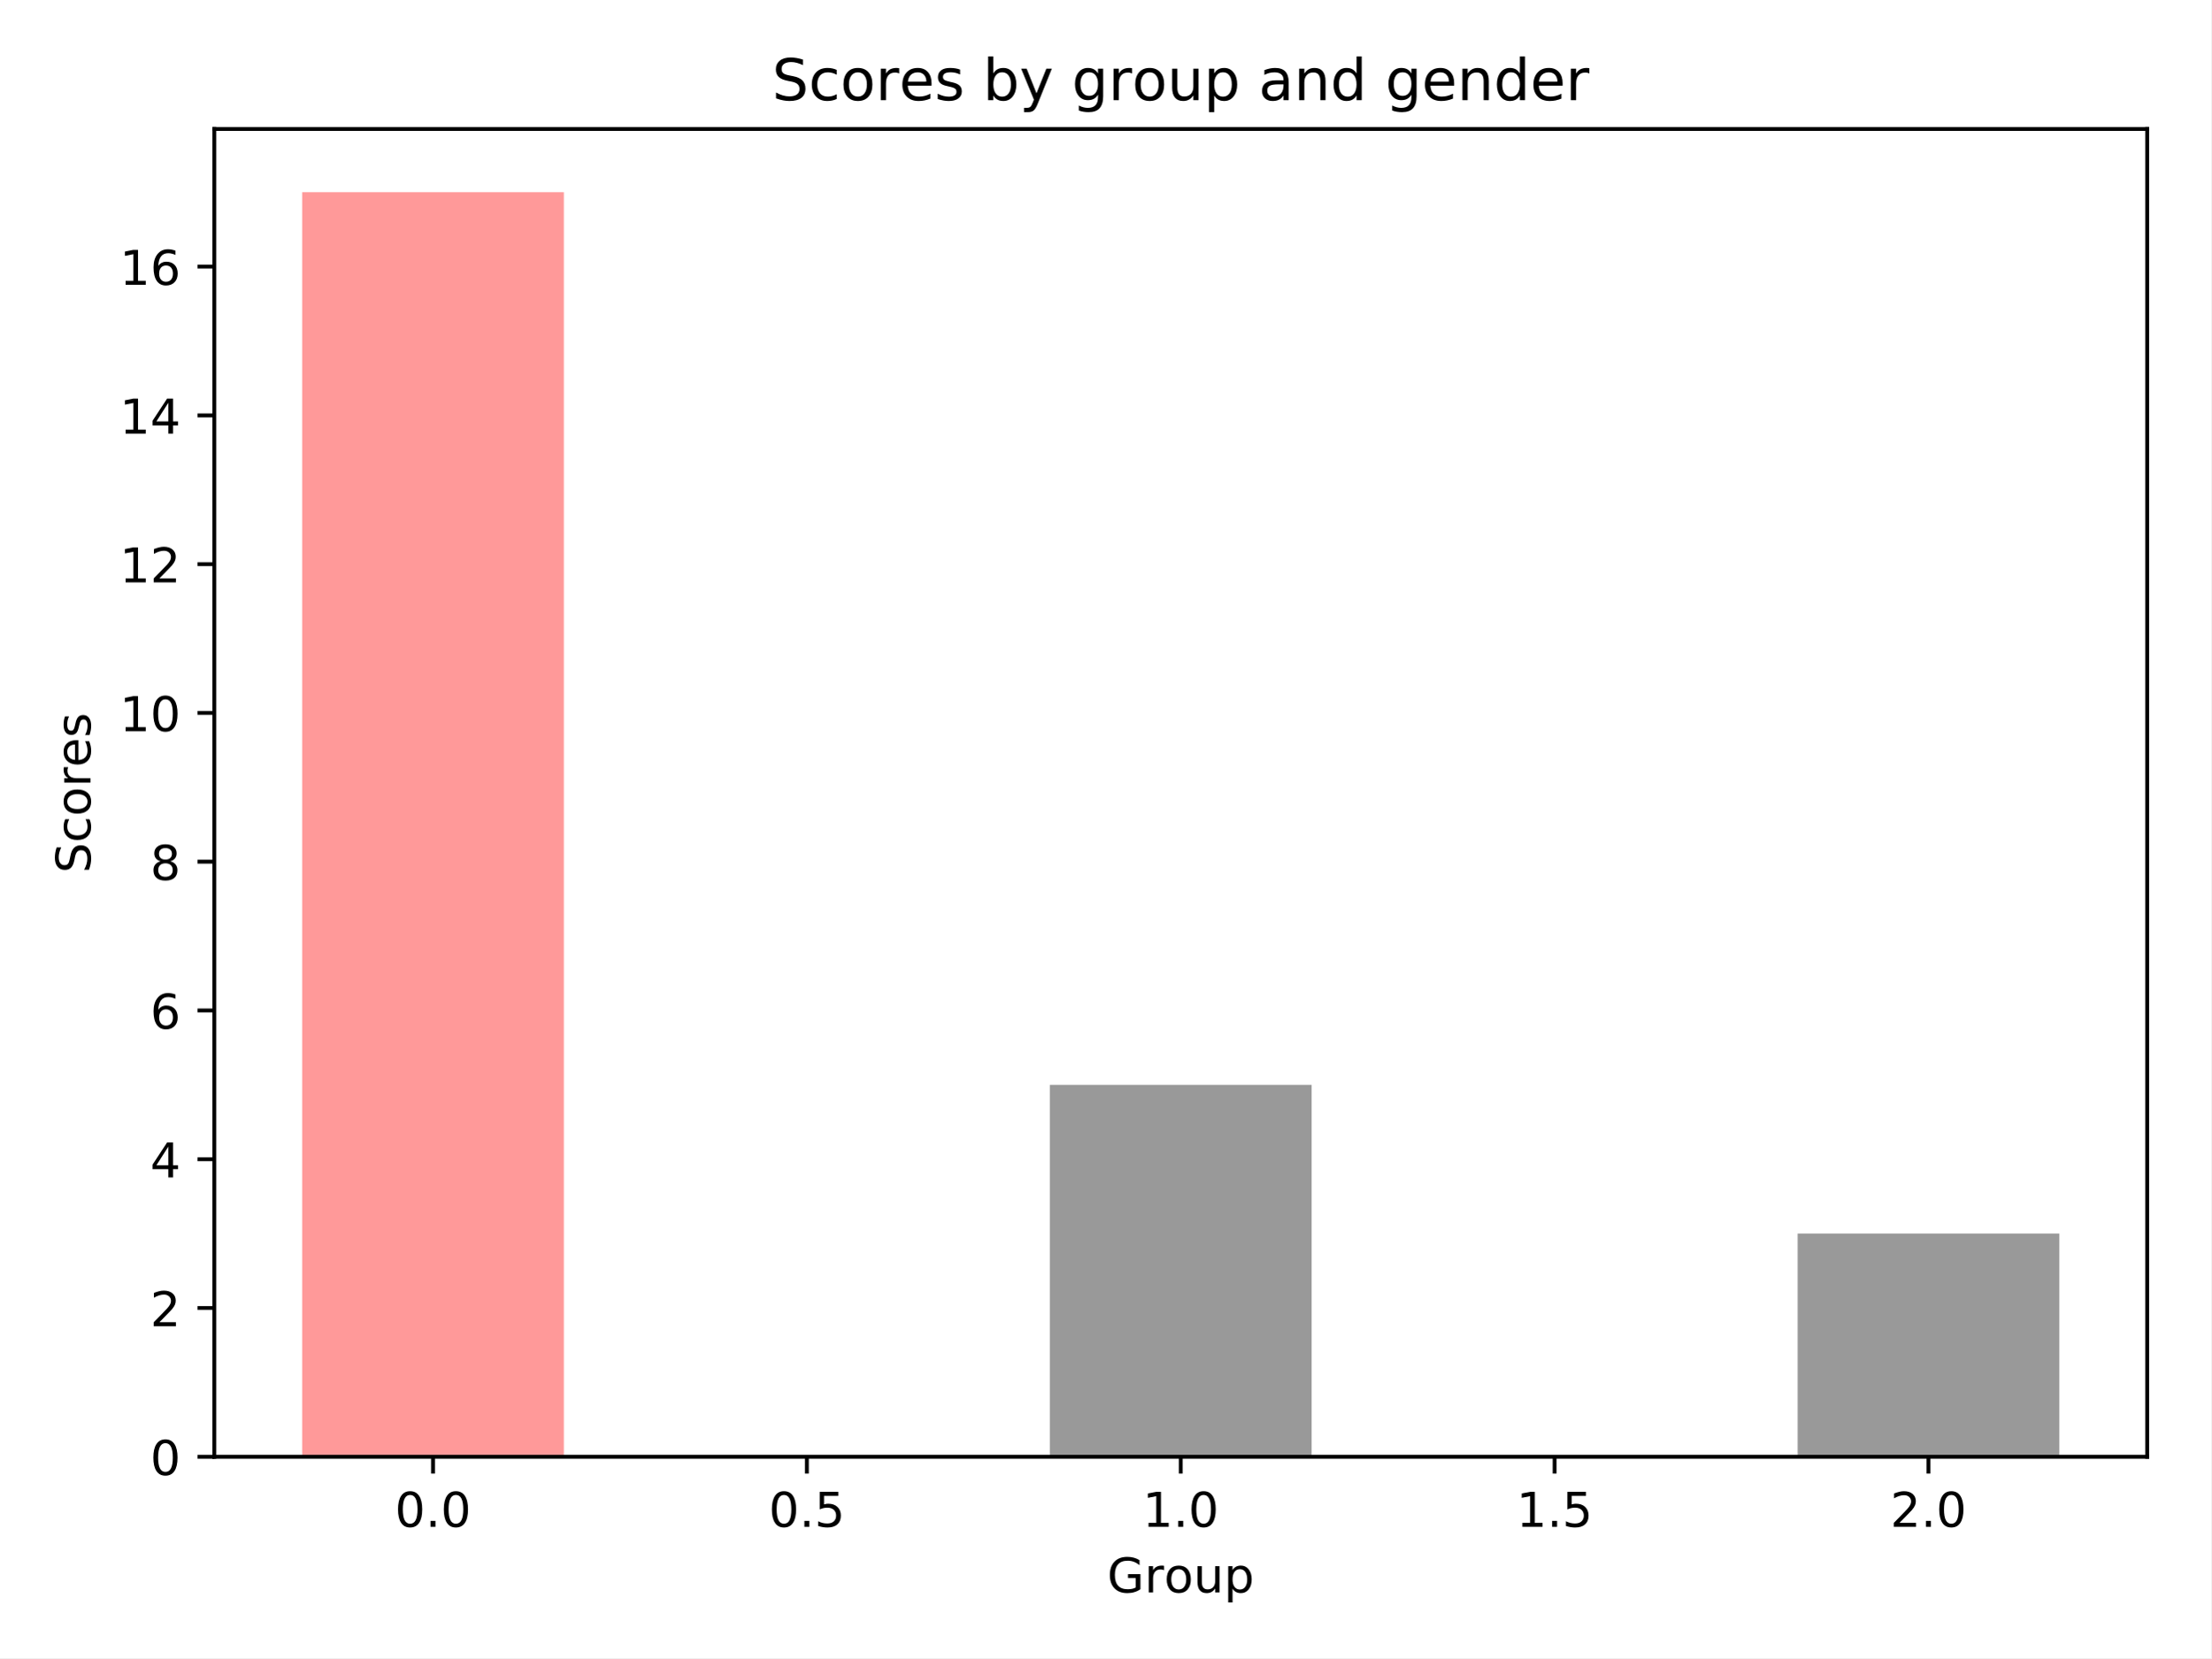
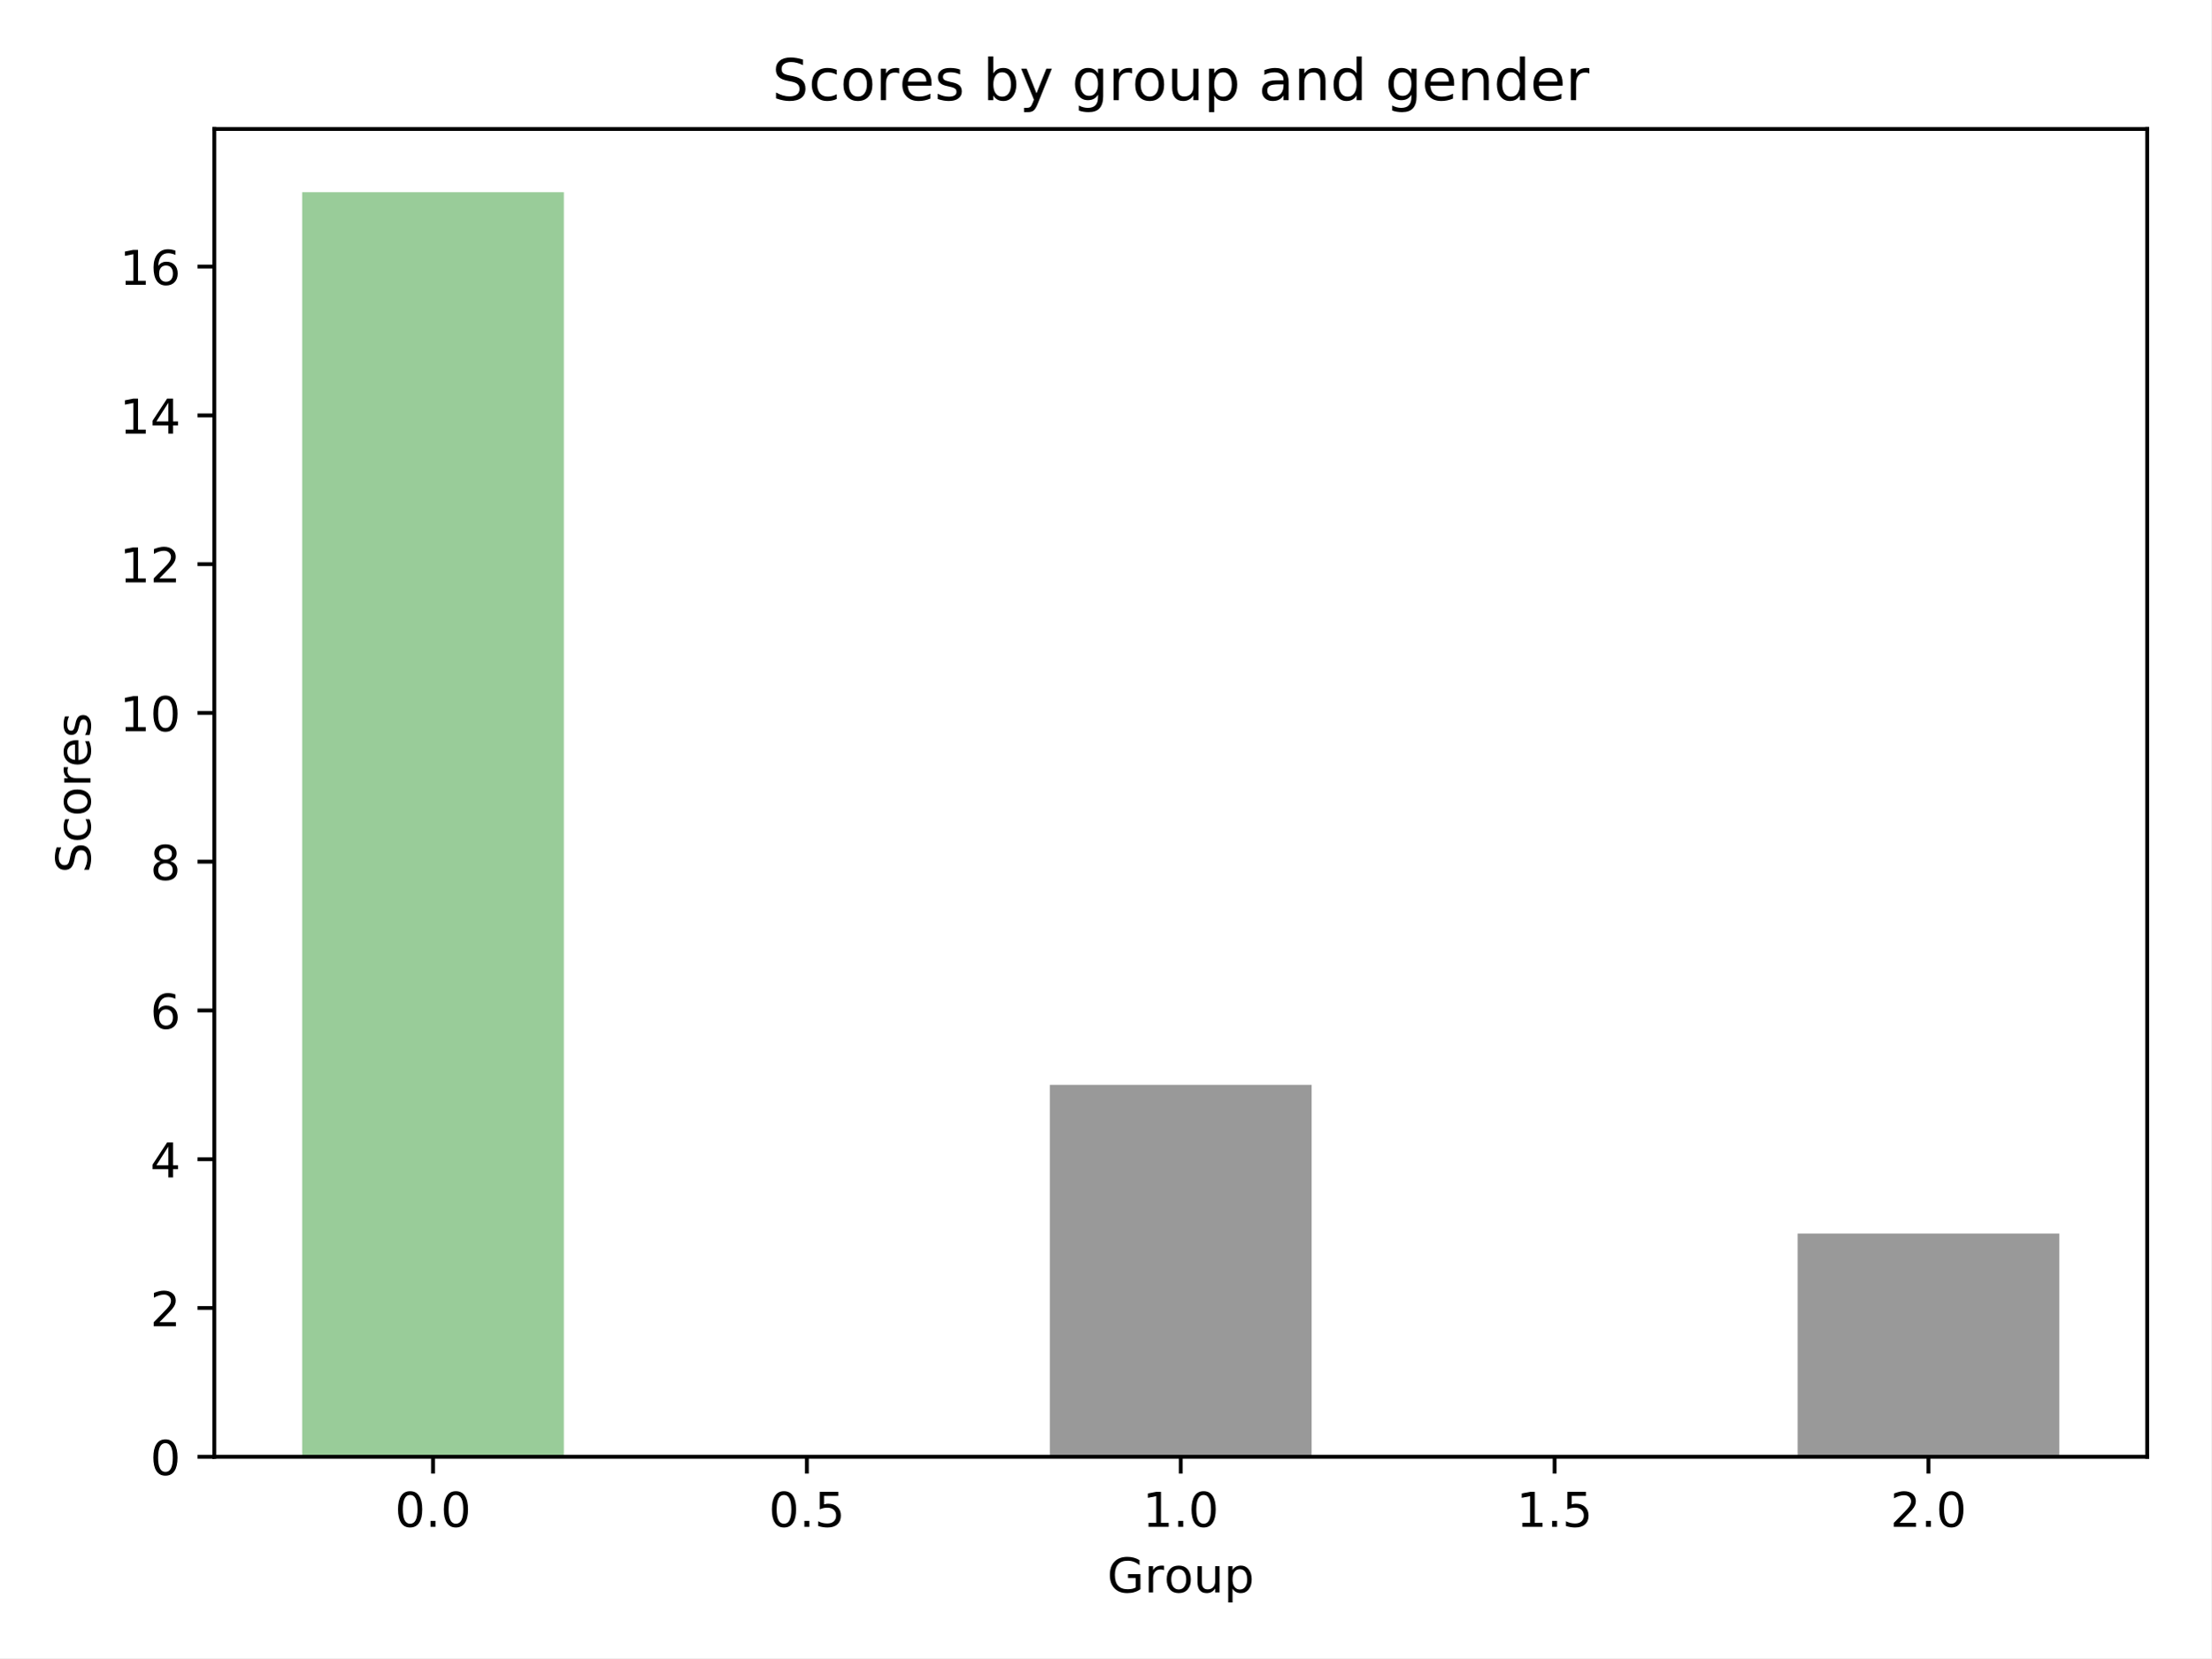
<svg xmlns="http://www.w3.org/2000/svg" xmlns:xlink="http://www.w3.org/1999/xlink" height="345.6pt" version="1.1" viewBox="0 0 460.8 345.6" width="460.8pt">
  <defs>
    <style type="text/css">
*{stroke-linecap:butt;stroke-linejoin:round;}
  </style>
  </defs>
  <g id="figure_1">
    <g id="patch_1">
      <path d="M 0 345.6  L 460.8 345.6  L 460.8 0  L 0 0  z " style="fill:#ffffff;" />
    </g>
    <g id="axes_1">
      <g id="patch_2">
        <path d="M 44.66 303.64  L 447.48 303.64  L 447.48 26.88  L 44.66 26.88  z " style="fill:#ffffff;" />
      </g>
      <g id="patch_3">
-         <path clip-path="url(#p0cc966305a)" d="M 62.97 303.64  L 117.51 303.64  L 117.51 40.059  L 62.97 40.059  z " style="fill:#ff0000;opacity:0.4;" />
+         <path clip-path="url(#p5af113d0d6)" d="M 62.97 303.64  L 117.51 303.64  L 117.51 40.059  L 62.97 40.059  z " style="fill:#008000;opacity:0.4;" />
      </g>
      <g id="patch_4">
-         <path clip-path="url(#p0cc966305a)" d="M 218.8 303.64  L 273.34 303.64  L 273.34 226.116  L 218.8 226.116  z " style="opacity:0.4;" />
+         <path clip-path="url(#p5af113d0d6)" d="M 218.8 303.64  L 273.34 303.64  L 273.34 226.116  L 218.8 226.116  z " style="opacity:0.4;" />
      </g>
      <g id="patch_5">
-         <path clip-path="url(#p0cc966305a)" d="M 374.63 303.64  L 429.17 303.64  L 429.17 257.126  L 374.63 257.126  z " style="opacity:0.4;" />
+         <path clip-path="url(#p5af113d0d6)" d="M 374.63 303.64  L 429.17 303.64  L 429.17 257.126  L 374.63 257.126  z " style="opacity:0.4;" />
      </g>
      <g id="matplotlib.axis_1">
        <g id="xtick_1">
          <g id="line2d_1">
            <defs>
-               <path d="M 0 0  L 0 3.5  " id="m4210f40eb7" style="stroke:#000000;stroke-width:0.8;" />
-             </defs>
-             <g>
-               <use style="stroke:#000000;stroke-width:0.8;" x="90.24" xlink:href="#m4210f40eb7" y="303.64" />
+               <path d="M 0 0  L 0 3.5  " id="m5d2feb2e71" style="stroke:#000000;stroke-width:0.8;" />
+             </defs>
+             <g>
+               <use style="stroke:#000000;stroke-width:0.8;" x="90.24" xlink:href="#m5d2feb2e71" y="303.64" />
            </g>
          </g>
          <g id="text_1">
            <defs>
              <path d="M 31.781 66.406  Q 24.172 66.406 20.328 58.906  Q 16.5 51.422 16.5 36.375  Q 16.5 21.391 20.328 13.891  Q 24.172 6.391 31.781 6.391  Q 39.453 6.391 43.281 13.891  Q 47.125 21.391 47.125 36.375  Q 47.125 51.422 43.281 58.906  Q 39.453 66.406 31.781 66.406  z M 31.781 74.219  Q 44.047 74.219 50.516 64.516  Q 56.984 54.828 56.984 36.375  Q 56.984 17.969 50.516 8.266  Q 44.047 -1.422 31.781 -1.422  Q 19.531 -1.422 13.062 8.266  Q 6.594 17.969 6.594 36.375  Q 6.594 54.828 13.062 64.516  Q 19.531 74.219 31.781 74.219  z " id="DejaVuSans-48" />
              <path d="M 10.688 12.406  L 21 12.406  L 21 0  L 10.688 0  z " id="DejaVuSans-46" />
            </defs>
            <g transform="translate(82.28865 318.2384)scale(0.1 -0.1)">
              <use xlink:href="#DejaVuSans-48" />
              <use x="63.623" xlink:href="#DejaVuSans-46" />
              <use x="95.41" xlink:href="#DejaVuSans-48" />
            </g>
          </g>
        </g>
        <g id="xtick_2">
          <g id="line2d_2">
            <g>
-               <use style="stroke:#000000;stroke-width:0.8;" x="168.155" xlink:href="#m4210f40eb7" y="303.64" />
+               <use style="stroke:#000000;stroke-width:0.8;" x="168.155" xlink:href="#m5d2feb2e71" y="303.64" />
            </g>
          </g>
          <g id="text_2">
            <defs>
              <path d="M 10.797 72.906  L 49.516 72.906  L 49.516 64.594  L 19.828 64.594  L 19.828 46.734  Q 21.969 47.469 24.109 47.828  Q 26.266 48.188 28.422 48.188  Q 40.625 48.188 47.75 41.5  Q 54.891 34.812 54.891 23.391  Q 54.891 11.625 47.562 5.094  Q 40.234 -1.422 26.906 -1.422  Q 22.312 -1.422 17.547 -0.641  Q 12.797 0.141 7.719 1.703  L 7.719 11.625  Q 12.109 9.234 16.797 8.062  Q 21.484 6.891 26.703 6.891  Q 35.156 6.891 40.078 11.328  Q 45.016 15.766 45.016 23.391  Q 45.016 31 40.078 35.438  Q 35.156 39.891 26.703 39.891  Q 22.75 39.891 18.812 39.016  Q 14.891 38.141 10.797 36.281  z " id="DejaVuSans-53" />
            </defs>
            <g transform="translate(160.2035 318.2384)scale(0.1 -0.1)">
              <use xlink:href="#DejaVuSans-48" />
              <use x="63.623" xlink:href="#DejaVuSans-46" />
              <use x="95.41" xlink:href="#DejaVuSans-53" />
            </g>
          </g>
        </g>
        <g id="xtick_3">
          <g id="line2d_3">
            <g>
-               <use style="stroke:#000000;stroke-width:0.8;" x="246.07" xlink:href="#m4210f40eb7" y="303.64" />
+               <use style="stroke:#000000;stroke-width:0.8;" x="246.07" xlink:href="#m5d2feb2e71" y="303.64" />
            </g>
          </g>
          <g id="text_3">
            <defs>
              <path d="M 12.406 8.297  L 28.516 8.297  L 28.516 63.922  L 10.984 60.406  L 10.984 69.391  L 28.422 72.906  L 38.281 72.906  L 38.281 8.297  L 54.391 8.297  L 54.391 0  L 12.406 0  z " id="DejaVuSans-49" />
            </defs>
            <g transform="translate(238.1184 318.2384)scale(0.1 -0.1)">
              <use xlink:href="#DejaVuSans-49" />
              <use x="63.623" xlink:href="#DejaVuSans-46" />
              <use x="95.41" xlink:href="#DejaVuSans-48" />
            </g>
          </g>
        </g>
        <g id="xtick_4">
          <g id="line2d_4">
            <g>
-               <use style="stroke:#000000;stroke-width:0.8;" x="323.985" xlink:href="#m4210f40eb7" y="303.64" />
+               <use style="stroke:#000000;stroke-width:0.8;" x="323.985" xlink:href="#m5d2feb2e71" y="303.64" />
            </g>
          </g>
          <g id="text_4">
            <g transform="translate(316.0333 318.2384)scale(0.1 -0.1)">
              <use xlink:href="#DejaVuSans-49" />
              <use x="63.623" xlink:href="#DejaVuSans-46" />
              <use x="95.41" xlink:href="#DejaVuSans-53" />
            </g>
          </g>
        </g>
        <g id="xtick_5">
          <g id="line2d_5">
            <g>
-               <use style="stroke:#000000;stroke-width:0.8;" x="401.9" xlink:href="#m4210f40eb7" y="303.64" />
+               <use style="stroke:#000000;stroke-width:0.8;" x="401.9" xlink:href="#m5d2feb2e71" y="303.64" />
            </g>
          </g>
          <g id="text_5">
            <defs>
              <path d="M 19.188 8.297  L 53.609 8.297  L 53.609 0  L 7.328 0  L 7.328 8.297  Q 12.938 14.109 22.625 23.891  Q 32.328 33.688 34.812 36.531  Q 39.547 41.844 41.422 45.531  Q 43.312 49.219 43.312 52.781  Q 43.312 58.594 39.234 62.25  Q 35.156 65.922 28.609 65.922  Q 23.969 65.922 18.812 64.312  Q 13.672 62.703 7.812 59.422  L 7.812 69.391  Q 13.766 71.781 18.938 73  Q 24.125 74.219 28.422 74.219  Q 39.75 74.219 46.484 68.547  Q 53.219 62.891 53.219 53.422  Q 53.219 48.922 51.531 44.891  Q 49.859 40.875 45.406 35.406  Q 44.188 33.984 37.641 27.219  Q 31.109 20.453 19.188 8.297  z " id="DejaVuSans-50" />
            </defs>
            <g transform="translate(393.9482 318.2384)scale(0.1 -0.1)">
              <use xlink:href="#DejaVuSans-50" />
              <use x="63.623" xlink:href="#DejaVuSans-46" />
              <use x="95.41" xlink:href="#DejaVuSans-48" />
            </g>
          </g>
        </g>
        <g id="text_6">
          <defs>
            <path d="M 59.516 10.406  L 59.516 29.984  L 43.406 29.984  L 43.406 38.094  L 69.281 38.094  L 69.281 6.781  Q 63.578 2.734 56.688 0.656  Q 49.812 -1.422 42 -1.422  Q 24.906 -1.422 15.25 8.562  Q 5.609 18.562 5.609 36.375  Q 5.609 54.25 15.25 64.234  Q 24.906 74.219 42 74.219  Q 49.125 74.219 55.547 72.453  Q 61.969 70.703 67.391 67.281  L 67.391 56.781  Q 61.922 61.422 55.766 63.766  Q 49.609 66.109 42.828 66.109  Q 29.438 66.109 22.719 58.641  Q 16.016 51.172 16.016 36.375  Q 16.016 21.625 22.719 14.156  Q 29.438 6.688 42.828 6.688  Q 48.047 6.688 52.141 7.594  Q 56.25 8.5 59.516 10.406  z " id="DejaVuSans-71" />
            <path d="M 41.109 46.297  Q 39.594 47.172 37.812 47.578  Q 36.031 48 33.891 48  Q 26.266 48 22.188 43.047  Q 18.109 38.094 18.109 28.812  L 18.109 0  L 9.078 0  L 9.078 54.688  L 18.109 54.688  L 18.109 46.188  Q 20.953 51.172 25.484 53.578  Q 30.031 56 36.531 56  Q 37.453 56 38.578 55.875  Q 39.703 55.766 41.062 55.516  z " id="DejaVuSans-114" />
            <path d="M 30.609 48.391  Q 23.391 48.391 19.188 42.75  Q 14.984 37.109 14.984 27.297  Q 14.984 17.484 19.156 11.844  Q 23.344 6.203 30.609 6.203  Q 37.797 6.203 41.984 11.859  Q 46.188 17.531 46.188 27.297  Q 46.188 37.016 41.984 42.703  Q 37.797 48.391 30.609 48.391  z M 30.609 56  Q 42.328 56 49.016 48.375  Q 55.719 40.766 55.719 27.297  Q 55.719 13.875 49.016 6.219  Q 42.328 -1.422 30.609 -1.422  Q 18.844 -1.422 12.172 6.219  Q 5.516 13.875 5.516 27.297  Q 5.516 40.766 12.172 48.375  Q 18.844 56 30.609 56  z " id="DejaVuSans-111" />
            <path d="M 8.5 21.578  L 8.5 54.688  L 17.484 54.688  L 17.484 21.922  Q 17.484 14.156 20.5 10.266  Q 23.531 6.391 29.594 6.391  Q 36.859 6.391 41.078 11.031  Q 45.312 15.672 45.312 23.688  L 45.312 54.688  L 54.297 54.688  L 54.297 0  L 45.312 0  L 45.312 8.406  Q 42.047 3.422 37.719 1  Q 33.406 -1.422 27.688 -1.422  Q 18.266 -1.422 13.375 4.438  Q 8.5 10.297 8.5 21.578  z M 31.109 56  z " id="DejaVuSans-117" />
            <path d="M 18.109 8.203  L 18.109 -20.797  L 9.078 -20.797  L 9.078 54.688  L 18.109 54.688  L 18.109 46.391  Q 20.953 51.266 25.266 53.625  Q 29.594 56 35.594 56  Q 45.562 56 51.781 48.094  Q 58.016 40.188 58.016 27.297  Q 58.016 14.406 51.781 6.484  Q 45.562 -1.422 35.594 -1.422  Q 29.594 -1.422 25.266 0.953  Q 20.953 3.328 18.109 8.203  z M 48.688 27.297  Q 48.688 37.203 44.609 42.844  Q 40.531 48.484 33.406 48.484  Q 26.266 48.484 22.188 42.844  Q 18.109 37.203 18.109 27.297  Q 18.109 17.391 22.188 11.75  Q 26.266 6.109 33.406 6.109  Q 40.531 6.109 44.609 11.75  Q 48.688 17.391 48.688 27.297  z " id="DejaVuSans-112" />
          </defs>
          <g transform="translate(230.7395 331.9166)scale(0.1 -0.1)">
            <use xlink:href="#DejaVuSans-71" />
            <use x="77.49" xlink:href="#DejaVuSans-114" />
            <use x="118.572" xlink:href="#DejaVuSans-111" />
            <use x="179.754" xlink:href="#DejaVuSans-117" />
            <use x="243.133" xlink:href="#DejaVuSans-112" />
          </g>
        </g>
      </g>
      <g id="matplotlib.axis_2">
        <g id="ytick_1">
          <g id="line2d_6">
            <defs>
-               <path d="M 0 0  L -3.5 0  " id="m20a7807261" style="stroke:#000000;stroke-width:0.8;" />
-             </defs>
-             <g>
-               <use style="stroke:#000000;stroke-width:0.8;" x="44.66" xlink:href="#m20a7807261" y="303.64" />
+               <path d="M 0 0  L -3.5 0  " id="me850fb1d8a" style="stroke:#000000;stroke-width:0.8;" />
+             </defs>
+             <g>
+               <use style="stroke:#000000;stroke-width:0.8;" x="44.66" xlink:href="#me850fb1d8a" y="303.64" />
            </g>
          </g>
          <g id="text_7">
            <g transform="translate(31.2975 307.4392)scale(0.1 -0.1)">
              <use xlink:href="#DejaVuSans-48" />
            </g>
          </g>
        </g>
        <g id="ytick_2">
          <g id="line2d_7">
            <g>
-               <use style="stroke:#000000;stroke-width:0.8;" x="44.66" xlink:href="#m20a7807261" y="272.63" />
+               <use style="stroke:#000000;stroke-width:0.8;" x="44.66" xlink:href="#me850fb1d8a" y="272.63" />
            </g>
          </g>
          <g id="text_8">
            <g transform="translate(31.2975 276.4297)scale(0.1 -0.1)">
              <use xlink:href="#DejaVuSans-50" />
            </g>
          </g>
        </g>
        <g id="ytick_3">
          <g id="line2d_8">
            <g>
-               <use style="stroke:#000000;stroke-width:0.8;" x="44.66" xlink:href="#m20a7807261" y="241.621" />
+               <use style="stroke:#000000;stroke-width:0.8;" x="44.66" xlink:href="#me850fb1d8a" y="241.621" />
            </g>
          </g>
          <g id="text_9">
            <defs>
              <path d="M 37.797 64.312  L 12.891 25.391  L 37.797 25.391  z M 35.203 72.906  L 47.609 72.906  L 47.609 25.391  L 58.016 25.391  L 58.016 17.188  L 47.609 17.188  L 47.609 0  L 37.797 0  L 37.797 17.188  L 4.891 17.188  L 4.891 26.703  z " id="DejaVuSans-52" />
            </defs>
            <g transform="translate(31.2975 245.4202)scale(0.1 -0.1)">
              <use xlink:href="#DejaVuSans-52" />
            </g>
          </g>
        </g>
        <g id="ytick_4">
          <g id="line2d_9">
            <g>
-               <use style="stroke:#000000;stroke-width:0.8;" x="44.66" xlink:href="#m20a7807261" y="210.611" />
+               <use style="stroke:#000000;stroke-width:0.8;" x="44.66" xlink:href="#me850fb1d8a" y="210.611" />
            </g>
          </g>
          <g id="text_10">
            <defs>
              <path d="M 33.016 40.375  Q 26.375 40.375 22.484 35.828  Q 18.609 31.297 18.609 23.391  Q 18.609 15.531 22.484 10.953  Q 26.375 6.391 33.016 6.391  Q 39.656 6.391 43.531 10.953  Q 47.406 15.531 47.406 23.391  Q 47.406 31.297 43.531 35.828  Q 39.656 40.375 33.016 40.375  z M 52.594 71.297  L 52.594 62.312  Q 48.875 64.062 45.094 64.984  Q 41.312 65.922 37.594 65.922  Q 27.828 65.922 22.672 59.328  Q 17.531 52.734 16.797 39.406  Q 19.672 43.656 24.016 45.922  Q 28.375 48.188 33.594 48.188  Q 44.578 48.188 50.953 41.516  Q 57.328 34.859 57.328 23.391  Q 57.328 12.156 50.688 5.359  Q 44.047 -1.422 33.016 -1.422  Q 20.359 -1.422 13.672 8.266  Q 6.984 17.969 6.984 36.375  Q 6.984 53.656 15.188 63.938  Q 23.391 74.219 37.203 74.219  Q 40.922 74.219 44.703 73.484  Q 48.484 72.75 52.594 71.297  z " id="DejaVuSans-54" />
            </defs>
            <g transform="translate(31.2975 214.4106)scale(0.1 -0.1)">
              <use xlink:href="#DejaVuSans-54" />
            </g>
          </g>
        </g>
        <g id="ytick_5">
          <g id="line2d_10">
            <g>
-               <use style="stroke:#000000;stroke-width:0.8;" x="44.66" xlink:href="#m20a7807261" y="179.602" />
+               <use style="stroke:#000000;stroke-width:0.8;" x="44.66" xlink:href="#me850fb1d8a" y="179.602" />
            </g>
          </g>
          <g id="text_11">
            <defs>
              <path d="M 31.781 34.625  Q 24.75 34.625 20.719 30.859  Q 16.703 27.094 16.703 20.516  Q 16.703 13.922 20.719 10.156  Q 24.75 6.391 31.781 6.391  Q 38.812 6.391 42.859 10.172  Q 46.922 13.969 46.922 20.516  Q 46.922 27.094 42.891 30.859  Q 38.875 34.625 31.781 34.625  z M 21.922 38.812  Q 15.578 40.375 12.031 44.719  Q 8.5 49.078 8.5 55.328  Q 8.5 64.062 14.719 69.141  Q 20.953 74.219 31.781 74.219  Q 42.672 74.219 48.875 69.141  Q 55.078 64.062 55.078 55.328  Q 55.078 49.078 51.531 44.719  Q 48 40.375 41.703 38.812  Q 48.828 37.156 52.797 32.312  Q 56.781 27.484 56.781 20.516  Q 56.781 9.906 50.312 4.234  Q 43.844 -1.422 31.781 -1.422  Q 19.734 -1.422 13.25 4.234  Q 6.781 9.906 6.781 20.516  Q 6.781 27.484 10.781 32.312  Q 14.797 37.156 21.922 38.812  z M 18.312 54.391  Q 18.312 48.734 21.844 45.562  Q 25.391 42.391 31.781 42.391  Q 38.141 42.391 41.719 45.562  Q 45.312 48.734 45.312 54.391  Q 45.312 60.062 41.719 63.234  Q 38.141 66.406 31.781 66.406  Q 25.391 66.406 21.844 63.234  Q 18.312 60.062 18.312 54.391  z " id="DejaVuSans-56" />
            </defs>
            <g transform="translate(31.2975 183.4011)scale(0.1 -0.1)">
              <use xlink:href="#DejaVuSans-56" />
            </g>
          </g>
        </g>
        <g id="ytick_6">
          <g id="line2d_11">
            <g>
-               <use style="stroke:#000000;stroke-width:0.8;" x="44.66" xlink:href="#m20a7807261" y="148.592" />
+               <use style="stroke:#000000;stroke-width:0.8;" x="44.66" xlink:href="#me850fb1d8a" y="148.592" />
            </g>
          </g>
          <g id="text_12">
            <g transform="translate(24.935 152.3916)scale(0.1 -0.1)">
              <use xlink:href="#DejaVuSans-49" />
              <use x="63.623" xlink:href="#DejaVuSans-48" />
            </g>
          </g>
        </g>
        <g id="ytick_7">
          <g id="line2d_12">
            <g>
-               <use style="stroke:#000000;stroke-width:0.8;" x="44.66" xlink:href="#m20a7807261" y="117.583" />
+               <use style="stroke:#000000;stroke-width:0.8;" x="44.66" xlink:href="#me850fb1d8a" y="117.583" />
            </g>
          </g>
          <g id="text_13">
            <g transform="translate(24.935 121.3821)scale(0.1 -0.1)">
              <use xlink:href="#DejaVuSans-49" />
              <use x="63.623" xlink:href="#DejaVuSans-50" />
            </g>
          </g>
        </g>
        <g id="ytick_8">
          <g id="line2d_13">
            <g>
-               <use style="stroke:#000000;stroke-width:0.8;" x="44.66" xlink:href="#m20a7807261" y="86.573" />
+               <use style="stroke:#000000;stroke-width:0.8;" x="44.66" xlink:href="#me850fb1d8a" y="86.573" />
            </g>
          </g>
          <g id="text_14">
            <g transform="translate(24.935 90.37255)scale(0.1 -0.1)">
              <use xlink:href="#DejaVuSans-49" />
              <use x="63.623" xlink:href="#DejaVuSans-52" />
            </g>
          </g>
        </g>
        <g id="ytick_9">
          <g id="line2d_14">
            <g>
-               <use style="stroke:#000000;stroke-width:0.8;" x="44.66" xlink:href="#m20a7807261" y="55.564" />
+               <use style="stroke:#000000;stroke-width:0.8;" x="44.66" xlink:href="#me850fb1d8a" y="55.564" />
            </g>
          </g>
          <g id="text_15">
            <g transform="translate(24.935 59.36303)scale(0.1 -0.1)">
              <use xlink:href="#DejaVuSans-49" />
              <use x="63.623" xlink:href="#DejaVuSans-54" />
            </g>
          </g>
        </g>
        <g id="text_16">
          <defs>
            <path d="M 53.516 70.516  L 53.516 60.891  Q 47.906 63.578 42.922 64.891  Q 37.938 66.219 33.297 66.219  Q 25.25 66.219 20.875 63.094  Q 16.5 59.969 16.5 54.203  Q 16.5 49.359 19.406 46.891  Q 22.312 44.438 30.422 42.922  L 36.375 41.703  Q 47.406 39.594 52.656 34.297  Q 57.906 29 57.906 20.125  Q 57.906 9.516 50.797 4.047  Q 43.703 -1.422 29.984 -1.422  Q 24.812 -1.422 18.969 -0.25  Q 13.141 0.922 6.891 3.219  L 6.891 13.375  Q 12.891 10.016 18.656 8.297  Q 24.422 6.594 29.984 6.594  Q 38.422 6.594 43.016 9.906  Q 47.609 13.234 47.609 19.391  Q 47.609 24.75 44.312 27.781  Q 41.016 30.812 33.5 32.328  L 27.484 33.5  Q 16.453 35.688 11.516 40.375  Q 6.594 45.062 6.594 53.422  Q 6.594 63.094 13.406 68.656  Q 20.219 74.219 32.172 74.219  Q 37.312 74.219 42.625 73.281  Q 47.953 72.359 53.516 70.516  z " id="DejaVuSans-83" />
            <path d="M 48.781 52.594  L 48.781 44.188  Q 44.969 46.297 41.141 47.344  Q 37.312 48.391 33.406 48.391  Q 24.656 48.391 19.812 42.844  Q 14.984 37.312 14.984 27.297  Q 14.984 17.281 19.812 11.734  Q 24.656 6.203 33.406 6.203  Q 37.312 6.203 41.141 7.25  Q 44.969 8.297 48.781 10.406  L 48.781 2.094  Q 45.016 0.344 40.984 -0.531  Q 36.969 -1.422 32.422 -1.422  Q 20.062 -1.422 12.781 6.344  Q 5.516 14.109 5.516 27.297  Q 5.516 40.672 12.859 48.328  Q 20.219 56 33.016 56  Q 37.156 56 41.109 55.141  Q 45.062 54.297 48.781 52.594  z " id="DejaVuSans-99" />
            <path d="M 56.203 29.594  L 56.203 25.203  L 14.891 25.203  Q 15.484 15.922 20.484 11.062  Q 25.484 6.203 34.422 6.203  Q 39.594 6.203 44.453 7.469  Q 49.312 8.734 54.109 11.281  L 54.109 2.781  Q 49.266 0.734 44.188 -0.344  Q 39.109 -1.422 33.891 -1.422  Q 20.797 -1.422 13.156 6.188  Q 5.516 13.812 5.516 26.812  Q 5.516 40.234 12.766 48.109  Q 20.016 56 32.328 56  Q 43.359 56 49.781 48.891  Q 56.203 41.797 56.203 29.594  z M 47.219 32.234  Q 47.125 39.594 43.094 43.984  Q 39.062 48.391 32.422 48.391  Q 24.906 48.391 20.391 44.141  Q 15.875 39.891 15.188 32.172  z " id="DejaVuSans-101" />
            <path d="M 44.281 53.078  L 44.281 44.578  Q 40.484 46.531 36.375 47.5  Q 32.281 48.484 27.875 48.484  Q 21.188 48.484 17.844 46.438  Q 14.5 44.391 14.5 40.281  Q 14.5 37.156 16.891 35.375  Q 19.281 33.594 26.516 31.984  L 29.594 31.297  Q 39.156 29.25 43.188 25.516  Q 47.219 21.781 47.219 15.094  Q 47.219 7.469 41.188 3.016  Q 35.156 -1.422 24.609 -1.422  Q 20.219 -1.422 15.453 -0.562  Q 10.688 0.297 5.422 2  L 5.422 11.281  Q 10.406 8.688 15.234 7.391  Q 20.062 6.109 24.812 6.109  Q 31.156 6.109 34.562 8.281  Q 37.984 10.453 37.984 14.406  Q 37.984 18.062 35.516 20.016  Q 33.062 21.969 24.703 23.781  L 21.578 24.516  Q 13.234 26.266 9.516 29.906  Q 5.812 33.547 5.812 39.891  Q 5.812 47.609 11.281 51.797  Q 16.75 56 26.812 56  Q 31.781 56 36.172 55.266  Q 40.578 54.547 44.281 53.078  z " id="DejaVuSans-115" />
          </defs>
          <g transform="translate(18.85531 181.978)rotate(-90)scale(0.1 -0.1)">
            <use xlink:href="#DejaVuSans-83" />
            <use x="63.477" xlink:href="#DejaVuSans-99" />
            <use x="118.457" xlink:href="#DejaVuSans-111" />
            <use x="179.639" xlink:href="#DejaVuSans-114" />
            <use x="220.721" xlink:href="#DejaVuSans-101" />
            <use x="282.244" xlink:href="#DejaVuSans-115" />
          </g>
        </g>
      </g>
      <g id="patch_6">
        <path d="M 44.66 303.64  L 44.66 26.88  " style="fill:none;stroke:#000000;stroke-linecap:square;stroke-linejoin:miter;stroke-width:0.8;" />
      </g>
      <g id="patch_7">
        <path d="M 447.48 303.64  L 447.48 26.88  " style="fill:none;stroke:#000000;stroke-linecap:square;stroke-linejoin:miter;stroke-width:0.8;" />
      </g>
      <g id="patch_8">
        <path d="M 44.66 303.64  L 447.48 303.64  " style="fill:none;stroke:#000000;stroke-linecap:square;stroke-linejoin:miter;stroke-width:0.8;" />
      </g>
      <g id="patch_9">
        <path d="M 44.66 26.88  L 447.48 26.88  " style="fill:none;stroke:#000000;stroke-linecap:square;stroke-linejoin:miter;stroke-width:0.8;" />
      </g>
      <g id="text_17">
        <defs>
          <path id="DejaVuSans-32" />
          <path d="M 48.688 27.297  Q 48.688 37.203 44.609 42.844  Q 40.531 48.484 33.406 48.484  Q 26.266 48.484 22.188 42.844  Q 18.109 37.203 18.109 27.297  Q 18.109 17.391 22.188 11.75  Q 26.266 6.109 33.406 6.109  Q 40.531 6.109 44.609 11.75  Q 48.688 17.391 48.688 27.297  z M 18.109 46.391  Q 20.953 51.266 25.266 53.625  Q 29.594 56 35.594 56  Q 45.562 56 51.781 48.094  Q 58.016 40.188 58.016 27.297  Q 58.016 14.406 51.781 6.484  Q 45.562 -1.422 35.594 -1.422  Q 29.594 -1.422 25.266 0.953  Q 20.953 3.328 18.109 8.203  L 18.109 0  L 9.078 0  L 9.078 75.984  L 18.109 75.984  z " id="DejaVuSans-98" />
          <path d="M 32.172 -5.078  Q 28.375 -14.844 24.75 -17.812  Q 21.141 -20.797 15.094 -20.797  L 7.906 -20.797  L 7.906 -13.281  L 13.188 -13.281  Q 16.891 -13.281 18.938 -11.516  Q 21 -9.766 23.484 -3.219  L 25.094 0.875  L 2.984 54.688  L 12.5 54.688  L 29.594 11.922  L 46.688 54.688  L 56.203 54.688  z " id="DejaVuSans-121" />
          <path d="M 45.406 27.984  Q 45.406 37.75 41.375 43.109  Q 37.359 48.484 30.078 48.484  Q 22.859 48.484 18.828 43.109  Q 14.797 37.75 14.797 27.984  Q 14.797 18.266 18.828 12.891  Q 22.859 7.516 30.078 7.516  Q 37.359 7.516 41.375 12.891  Q 45.406 18.266 45.406 27.984  z M 54.391 6.781  Q 54.391 -7.172 48.188 -13.984  Q 42 -20.797 29.203 -20.797  Q 24.469 -20.797 20.266 -20.094  Q 16.062 -19.391 12.109 -17.922  L 12.109 -9.188  Q 16.062 -11.328 19.922 -12.344  Q 23.781 -13.375 27.781 -13.375  Q 36.625 -13.375 41.016 -8.766  Q 45.406 -4.156 45.406 5.172  L 45.406 9.625  Q 42.625 4.781 38.281 2.391  Q 33.938 0 27.875 0  Q 17.828 0 11.672 7.656  Q 5.516 15.328 5.516 27.984  Q 5.516 40.672 11.672 48.328  Q 17.828 56 27.875 56  Q 33.938 56 38.281 53.609  Q 42.625 51.219 45.406 46.391  L 45.406 54.688  L 54.391 54.688  z " id="DejaVuSans-103" />
          <path d="M 34.281 27.484  Q 23.391 27.484 19.188 25  Q 14.984 22.516 14.984 16.5  Q 14.984 11.719 18.141 8.906  Q 21.297 6.109 26.703 6.109  Q 34.188 6.109 38.703 11.406  Q 43.219 16.703 43.219 25.484  L 43.219 27.484  z M 52.203 31.203  L 52.203 0  L 43.219 0  L 43.219 8.297  Q 40.141 3.328 35.547 0.953  Q 30.953 -1.422 24.312 -1.422  Q 15.922 -1.422 10.953 3.297  Q 6 8.016 6 15.922  Q 6 25.141 12.172 29.828  Q 18.359 34.516 30.609 34.516  L 43.219 34.516  L 43.219 35.406  Q 43.219 41.609 39.141 45  Q 35.062 48.391 27.688 48.391  Q 23 48.391 18.547 47.266  Q 14.109 46.141 10.016 43.891  L 10.016 52.203  Q 14.938 54.109 19.578 55.047  Q 24.219 56 28.609 56  Q 40.484 56 46.344 49.844  Q 52.203 43.703 52.203 31.203  z " id="DejaVuSans-97" />
          <path d="M 54.891 33.016  L 54.891 0  L 45.906 0  L 45.906 32.719  Q 45.906 40.484 42.875 44.328  Q 39.844 48.188 33.797 48.188  Q 26.516 48.188 22.312 43.547  Q 18.109 38.922 18.109 30.906  L 18.109 0  L 9.078 0  L 9.078 54.688  L 18.109 54.688  L 18.109 46.188  Q 21.344 51.125 25.703 53.562  Q 30.078 56 35.797 56  Q 45.219 56 50.047 50.172  Q 54.891 44.344 54.891 33.016  z " id="DejaVuSans-110" />
          <path d="M 45.406 46.391  L 45.406 75.984  L 54.391 75.984  L 54.391 0  L 45.406 0  L 45.406 8.203  Q 42.578 3.328 38.25 0.953  Q 33.938 -1.422 27.875 -1.422  Q 17.969 -1.422 11.734 6.484  Q 5.516 14.406 5.516 27.297  Q 5.516 40.188 11.734 48.094  Q 17.969 56 27.875 56  Q 33.938 56 38.25 53.625  Q 42.578 51.266 45.406 46.391  z M 14.797 27.297  Q 14.797 17.391 18.875 11.75  Q 22.953 6.109 30.078 6.109  Q 37.203 6.109 41.297 11.75  Q 45.406 17.391 45.406 27.297  Q 45.406 37.203 41.297 42.844  Q 37.203 48.484 30.078 48.484  Q 22.953 48.484 18.875 42.844  Q 14.797 37.203 14.797 27.297  z " id="DejaVuSans-100" />
        </defs>
        <g transform="translate(160.9047 20.88)scale(0.12 -0.12)">
          <use xlink:href="#DejaVuSans-83" />
          <use x="63.477" xlink:href="#DejaVuSans-99" />
          <use x="118.457" xlink:href="#DejaVuSans-111" />
          <use x="179.639" xlink:href="#DejaVuSans-114" />
          <use x="220.721" xlink:href="#DejaVuSans-101" />
          <use x="282.244" xlink:href="#DejaVuSans-115" />
          <use x="334.344" xlink:href="#DejaVuSans-32" />
          <use x="366.131" xlink:href="#DejaVuSans-98" />
          <use x="429.607" xlink:href="#DejaVuSans-121" />
          <use x="488.787" xlink:href="#DejaVuSans-32" />
          <use x="520.574" xlink:href="#DejaVuSans-103" />
          <use x="584.051" xlink:href="#DejaVuSans-114" />
          <use x="625.133" xlink:href="#DejaVuSans-111" />
          <use x="686.314" xlink:href="#DejaVuSans-117" />
          <use x="749.693" xlink:href="#DejaVuSans-112" />
          <use x="813.17" xlink:href="#DejaVuSans-32" />
          <use x="844.957" xlink:href="#DejaVuSans-97" />
          <use x="906.236" xlink:href="#DejaVuSans-110" />
          <use x="969.615" xlink:href="#DejaVuSans-100" />
          <use x="1033.092" xlink:href="#DejaVuSans-32" />
          <use x="1064.879" xlink:href="#DejaVuSans-103" />
          <use x="1128.355" xlink:href="#DejaVuSans-101" />
          <use x="1189.879" xlink:href="#DejaVuSans-110" />
          <use x="1253.258" xlink:href="#DejaVuSans-100" />
          <use x="1316.734" xlink:href="#DejaVuSans-101" />
          <use x="1378.258" xlink:href="#DejaVuSans-114" />
        </g>
      </g>
    </g>
  </g>
  <defs>
-     <clipPath id="p0cc966305a">
+     <clipPath id="p5af113d0d6">
      <rect height="276.76" width="402.82" x="44.66" y="26.88" />
    </clipPath>
  </defs>
</svg>
